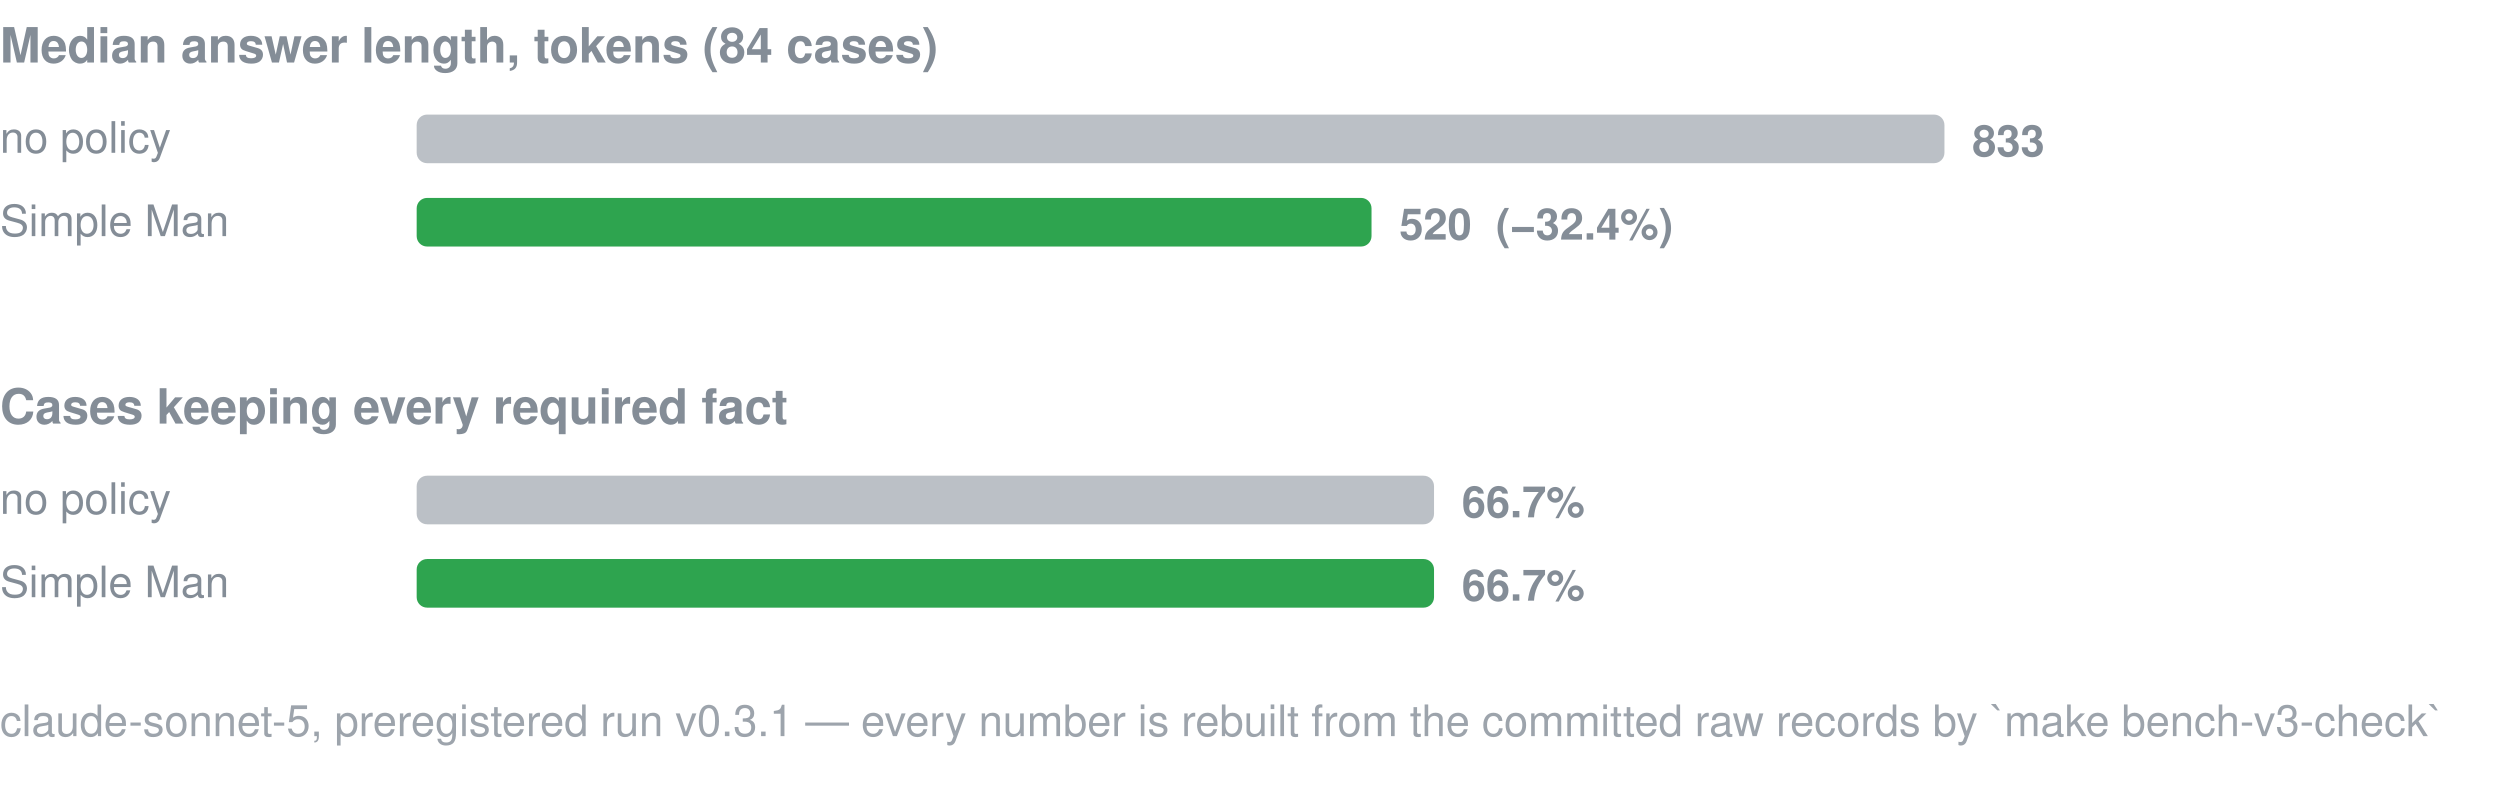
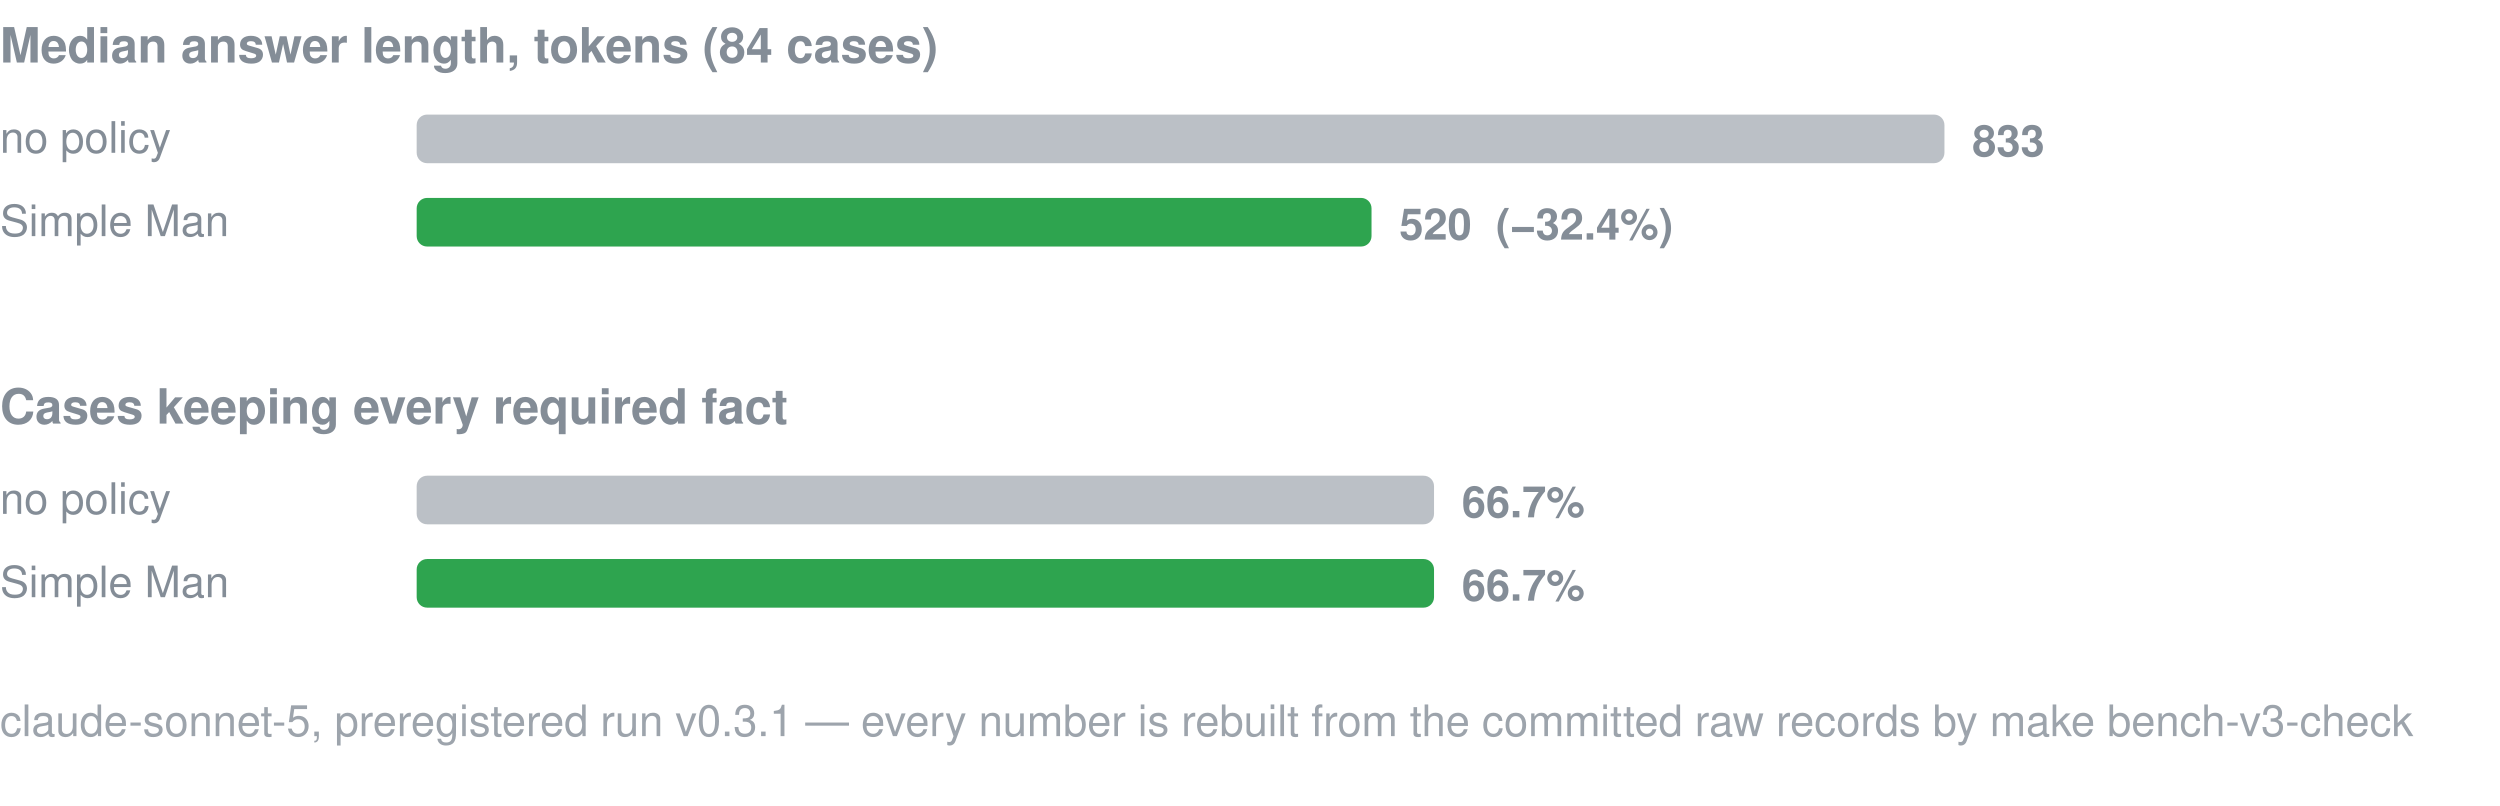
<svg xmlns="http://www.w3.org/2000/svg" width="720" height="232" viewBox="0 0 720 232" role="img" aria-label="Simple Man benchmark: median answer length 520 tokens vs 833 without a policy; 66.7% of cases keep every required fact in both arms">
  <style>
    text { font-family: -apple-system, "Segoe UI", Helvetica, Arial, sans-serif; fill: #848d97; }
    .h { font-size: 14px; font-weight: 600; }
    .l { font-size: 12.5px; }
    .v { font-size: 12.5px; font-weight: 600; }
  </style>
  <text x="0" y="18" class="h">Median answer length, tokens (84 cases)</text>
  <text x="0" y="44" class="l">no policy</text>
  <rect x="120" y="33" width="440" height="14" rx="3" fill="#848d97" opacity="0.55" />
  <text x="568" y="45" class="v">833</text>
  <text x="0" y="68" class="l">Simple Man</text>
  <rect x="120" y="57" width="275" height="14" rx="3" fill="#2ea44f" />
  <text x="403" y="69" class="v" fill="#2ea44f">520  (−32.4%)</text>
  <text x="0" y="122" class="h">Cases keeping every required fact</text>
  <text x="0" y="148" class="l">no policy</text>
  <rect x="120" y="137" width="293" height="14" rx="3" fill="#848d97" opacity="0.55" />
  <text x="421" y="149" class="v">66.7%</text>
  <text x="0" y="172" class="l">Simple Man</text>
  <rect x="120" y="161" width="293" height="14" rx="3" fill="#2ea44f" />
  <text x="421" y="173" class="v" fill="#2ea44f">66.7%</text>
-   <text x="0" y="212" class="l" opacity="0.8">claude-sonnet-5, preregistered run v0.3.1 — every number is rebuilt from the committed raw records by `make bench-v3-check`</text>
+   <text x="0" y="212" class="l" opacity="0.8">claude-sonnet-5, preregistered run v0.3.1 — every number is rebuilt from the committed raw records by make bench-v3-check</text>
</svg>
